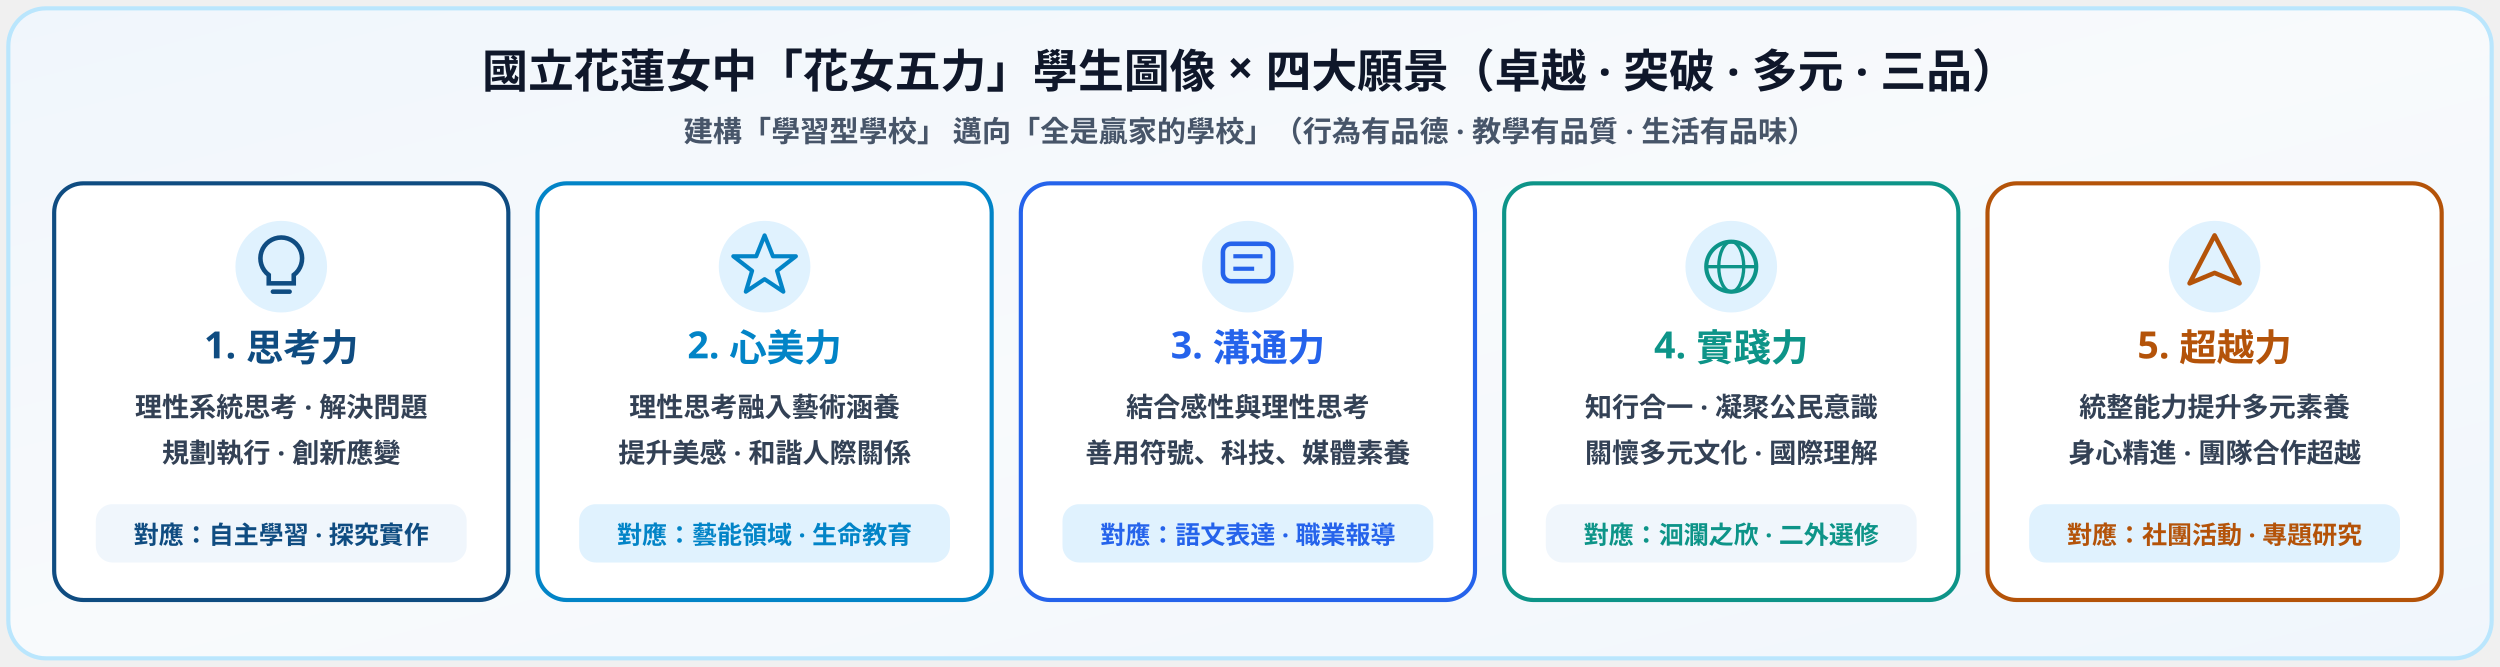
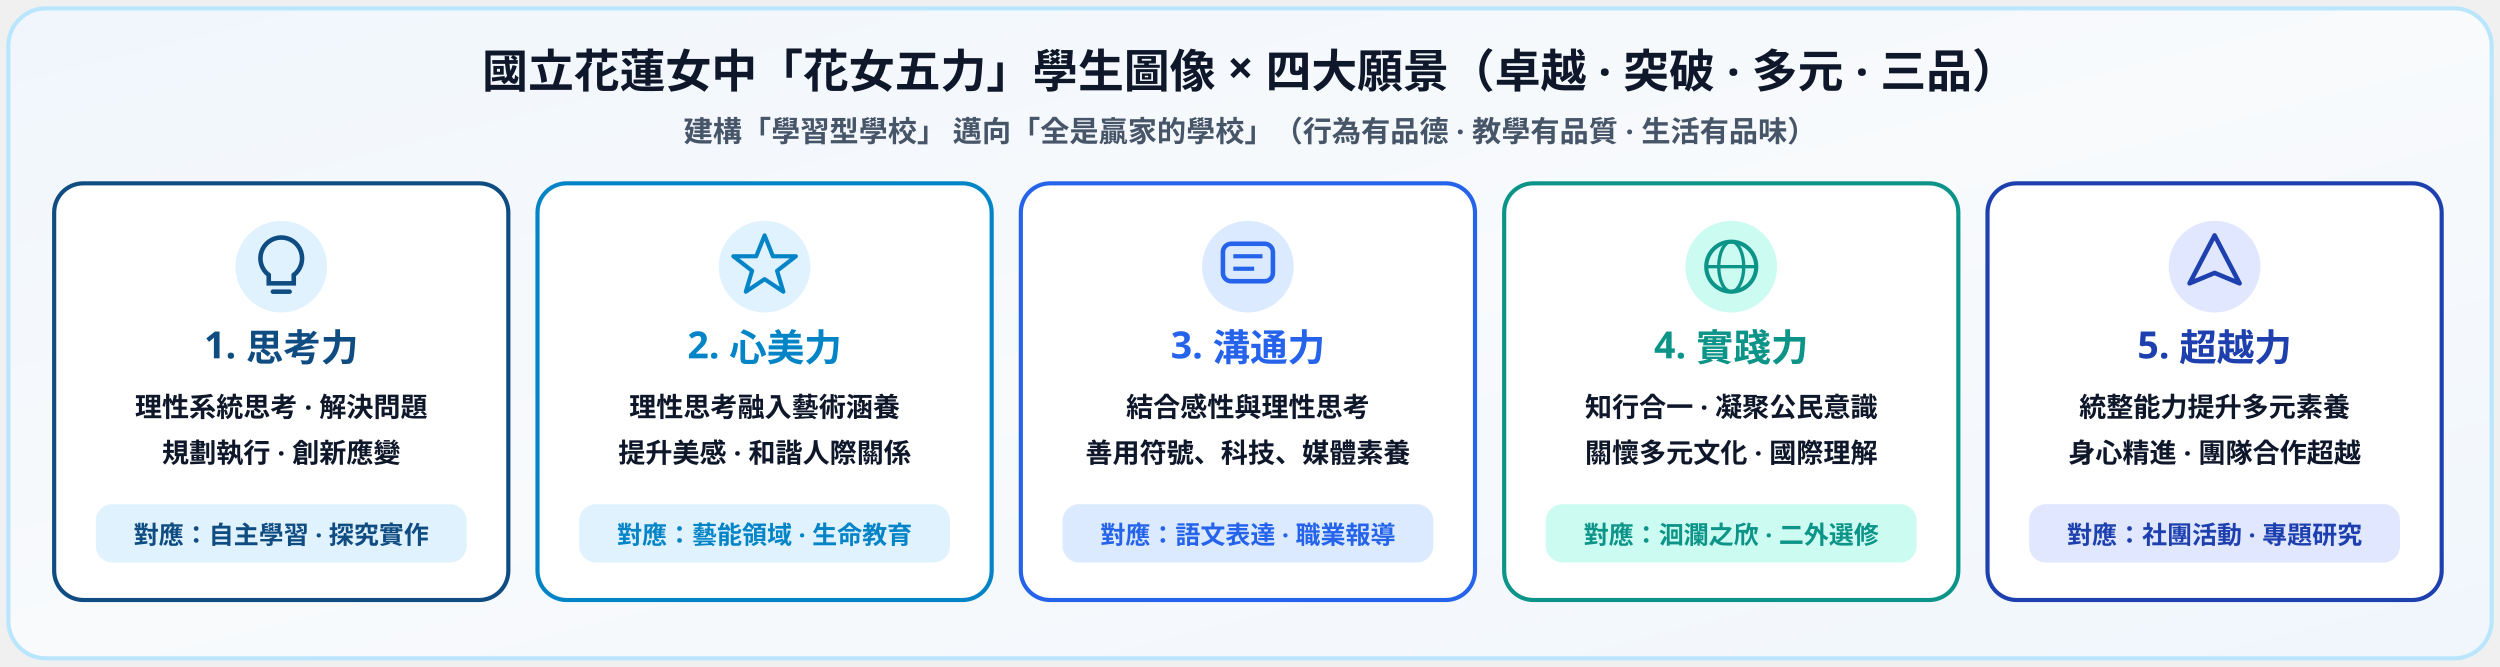
<svg xmlns="http://www.w3.org/2000/svg" viewBox="0 0 1200 320" width="100%" height="100%">
  <defs>
    <linearGradient id="bg5p" x1="0%" y1="0%" x2="100%" y2="100%">
      <stop offset="0%" stop-color="#F0F6FC" />
      <stop offset="50%" stop-color="#F8FAFC" />
      <stop offset="100%" stop-color="#F0F6FC" />
    </linearGradient>
  </defs>
  <rect x="4" y="4" width="1192" height="312" rx="18" fill="url(#bg5p)" stroke="#BAE6FD" stroke-width="2" />
  <text x="600" y="42" text-anchor="middle" font-family="'Noto Sans TC', 'PingFang TC', sans-serif" font-size="22" font-weight="900" fill="#0F172A">
    國立花蓮女中「花女五力」學生圖像 × 四大願景（卓越 ‧ 突破 ‧ 多元 ‧ 三品）
  </text>
  <text x="600" y="68" text-anchor="middle" font-family="'Noto Sans TC', sans-serif" font-size="14" font-weight="600" fill="#475569">
    建構「學習型學校」  邁向「全是贏家的學校」（行為有品德 ‧ 教學有品質 ‧ 生活有品味）
  </text>
  <g transform="translate(26, 88)">
    <rect x="0" y="0" width="218" height="200" rx="14" fill="#FFFFFF" stroke="#0F4C81" stroke-width="2" />
    <circle cx="109" cy="40" r="22" fill="#E0F2FE" />
    <path d="M109 26 a10 10 0 0 1 6 18 v4 h-12 v-4 a10 10 0 0 1 6 -18 z M105 52 h8" fill="none" stroke="#0F4C81" stroke-width="2.2" stroke-linecap="round" />
    <text x="109" y="84" text-anchor="middle" font-family="'Noto Sans TC', sans-serif" font-size="18" font-weight="900" fill="#0F4C81">1. 思考力</text>
-     <text x="109" y="112" text-anchor="middle" font-family="'Noto Sans TC', sans-serif" font-size="13" font-weight="600" fill="#334155">理性系統思考 ‧ 解決問題</text>
-     <text x="109" y="134" text-anchor="middle" font-family="'Noto Sans TC', sans-serif" font-size="13" font-weight="600" fill="#334155">規劃執行 ‧ 創新應變</text>
-     <rect x="20" y="154" width="178" height="28" rx="8" fill="#F0F6FC" />
+     <text x="109" y="112" text-anchor="middle" font-family="'Noto Sans TC', sans-serif" font-size="13" font-weight="600" fill="#0F172A">理性系統思考 ‧ 解決問題</text>
+     <text x="109" y="134" text-anchor="middle" font-family="'Noto Sans TC', sans-serif" font-size="13" font-weight="600" fill="#0F172A">規劃執行 ‧ 創新應變</text>
+     <rect x="20" y="154" width="178" height="28" rx="8" fill="#E0F2FE" />
    <text x="109" y="173" text-anchor="middle" font-family="'Noto Sans TC', sans-serif" font-size="12" font-weight="700" fill="#0F4C81">對應：自主學習 ‧ 探究實作</text>
    <rect x="232" y="0" width="218" height="200" rx="14" fill="#FFFFFF" stroke="#0284C7" stroke-width="2" />
    <circle cx="341" cy="40" r="22" fill="#E0F2FE" />
    <polygon points="341,25 345,35 356,35 347,42 350,52 341,46 332,52 335,42 326,35 337,35" fill="none" stroke="#0284C7" stroke-width="2" stroke-linejoin="round" />
    <text x="341" y="84" text-anchor="middle" font-family="'Noto Sans TC', sans-serif" font-size="18" font-weight="900" fill="#0284C7">2. 心美力</text>
-     <text x="341" y="112" text-anchor="middle" font-family="'Noto Sans TC', sans-serif" font-size="13" font-weight="600" fill="#334155">理性思考融入藝術涵養</text>
-     <text x="341" y="134" text-anchor="middle" font-family="'Noto Sans TC', sans-serif" font-size="13" font-weight="600" fill="#334155">提升美感 ‧ 和諧人際關係</text>
+     <text x="341" y="112" text-anchor="middle" font-family="'Noto Sans TC', sans-serif" font-size="13" font-weight="600" fill="#0F172A">理性思考融入藝術涵養</text>
+     <text x="341" y="134" text-anchor="middle" font-family="'Noto Sans TC', sans-serif" font-size="13" font-weight="600" fill="#0F172A">提升美感 ‧ 和諧人際關係</text>
    <rect x="252" y="154" width="178" height="28" rx="8" fill="#E0F2FE" />
    <text x="341" y="173" text-anchor="middle" font-family="'Noto Sans TC', sans-serif" font-size="12" font-weight="700" fill="#0284C7">對應：藝能領域 ‧ 生命教育</text>
    <rect x="464" y="0" width="218" height="200" rx="14" fill="#FFFFFF" stroke="#2563EB" stroke-width="2" />
-     <circle cx="573" cy="40" r="22" fill="#E0F2FE" />
+     <circle cx="573" cy="40" r="22" fill="#DBEAFE" />
    <rect x="561" y="29" width="24" height="18" rx="4" fill="none" stroke="#2563EB" stroke-width="2.2" />
    <line x1="566" y1="35" x2="580" y2="35" stroke="#2563EB" stroke-width="2" />
    <line x1="566" y1="41" x2="576" y2="41" stroke="#2563EB" stroke-width="2" />
    <text x="573" y="84" text-anchor="middle" font-family="'Noto Sans TC', sans-serif" font-size="18" font-weight="900" fill="#2563EB">3. 溝通力</text>
-     <text x="573" y="112" text-anchor="middle" font-family="'Noto Sans TC', sans-serif" font-size="13" font-weight="600" fill="#334155">結合感性與理性思考</text>
-     <text x="573" y="134" text-anchor="middle" font-family="'Noto Sans TC', sans-serif" font-size="13" font-weight="600" fill="#334155">善用符號、科技、媒體素養</text>
-     <rect x="484" y="154" width="178" height="28" rx="8" fill="#E0F2FE" />
+     <text x="573" y="112" text-anchor="middle" font-family="'Noto Sans TC', sans-serif" font-size="13" font-weight="600" fill="#0F172A">結合感性與理性思考</text>
+     <text x="573" y="134" text-anchor="middle" font-family="'Noto Sans TC', sans-serif" font-size="13" font-weight="600" fill="#0F172A">善用符號、科技、媒體素養</text>
+     <rect x="484" y="154" width="178" height="28" rx="8" fill="#DBEAFE" />
    <text x="573" y="173" text-anchor="middle" font-family="'Noto Sans TC', sans-serif" font-size="12" font-weight="700" fill="#2563EB">對應：語文表達 ‧ 職業報導</text>
    <rect x="696" y="0" width="218" height="200" rx="14" fill="#FFFFFF" stroke="#0D9488" stroke-width="2" />
-     <circle cx="805" cy="40" r="22" fill="#E0F2FE" />
+     <circle cx="805" cy="40" r="22" fill="#CCFBF1" />
    <circle cx="805" cy="40" r="12" fill="none" stroke="#0D9488" stroke-width="2" />
    <ellipse cx="805" cy="40" rx="6" ry="12" fill="none" stroke="#0D9488" stroke-width="1.6" />
    <line x1="793" y1="40" x2="817" y2="40" stroke="#0D9488" stroke-width="1.6" />
    <text x="805" y="84" text-anchor="middle" font-family="'Noto Sans TC', sans-serif" font-size="18" font-weight="900" fill="#0D9488">4. 實踐力</text>
-     <text x="805" y="112" text-anchor="middle" font-family="'Noto Sans TC', sans-serif" font-size="13" font-weight="600" fill="#334155">知行合一 ‧ 凝聚公民意識</text>
-     <text x="805" y="134" text-anchor="middle" font-family="'Noto Sans TC', sans-serif" font-size="13" font-weight="600" fill="#334155">關懷多元文化 ‧ 國際理解</text>
-     <rect x="716" y="154" width="178" height="28" rx="8" fill="#F0F6FC" />
+     <text x="805" y="112" text-anchor="middle" font-family="'Noto Sans TC', sans-serif" font-size="13" font-weight="600" fill="#0F172A">知行合一 ‧ 凝聚公民意識</text>
+     <text x="805" y="134" text-anchor="middle" font-family="'Noto Sans TC', sans-serif" font-size="13" font-weight="600" fill="#0F172A">關懷多元文化 ‧ 國際理解</text>
+     <rect x="716" y="154" width="178" height="28" rx="8" fill="#CCFBF1" />
    <text x="805" y="173" text-anchor="middle" font-family="'Noto Sans TC', sans-serif" font-size="12" font-weight="700" fill="#0D9488">對應：洄瀾之欣 ‧ 二外選修</text>
-     <rect x="928" y="0" width="218" height="200" rx="14" fill="#FFFFFF" stroke="#B45309" stroke-width="2" />
-     <circle cx="1037" cy="40" r="22" fill="#E0F2FE" />
-     <polygon points="1037,25 1049,48 1037,43 1025,48" fill="none" stroke="#B45309" stroke-width="2.2" stroke-linejoin="round" />
-     <text x="1037" y="84" text-anchor="middle" font-family="'Noto Sans TC', sans-serif" font-size="18" font-weight="900" fill="#B45309">5. 超越力</text>
-     <text x="1037" y="112" text-anchor="middle" font-family="'Noto Sans TC', sans-serif" font-size="13" font-weight="600" fill="#334155">統整能力提升多元素養</text>
-     <text x="1037" y="134" text-anchor="middle" font-family="'Noto Sans TC', sans-serif" font-size="13" font-weight="600" fill="#334155">身心精進 ‧ 團隊合作超越</text>
-     <rect x="948" y="154" width="178" height="28" rx="8" fill="#E0F2FE" />
-     <text x="1037" y="173" text-anchor="middle" font-family="'Noto Sans TC', sans-serif" font-size="12" font-weight="700" fill="#B45309">對應：社團活動 ‧ 專題研究</text>
+     <rect x="928" y="0" width="218" height="200" rx="14" fill="#FFFFFF" stroke="#1E40AF" stroke-width="2" />
+     <circle cx="1037" cy="40" r="22" fill="#E0E7FF" />
+     <polygon points="1037,25 1049,48 1037,43 1025,48" fill="none" stroke="#1E40AF" stroke-width="2.2" stroke-linejoin="round" />
+     <text x="1037" y="84" text-anchor="middle" font-family="'Noto Sans TC', sans-serif" font-size="18" font-weight="900" fill="#1E40AF">5. 超越力</text>
+     <text x="1037" y="112" text-anchor="middle" font-family="'Noto Sans TC', sans-serif" font-size="13" font-weight="600" fill="#0F172A">統整能力提升多元素養</text>
+     <text x="1037" y="134" text-anchor="middle" font-family="'Noto Sans TC', sans-serif" font-size="13" font-weight="600" fill="#0F172A">身心精進 ‧ 團隊合作超越</text>
+     <rect x="948" y="154" width="178" height="28" rx="8" fill="#E0E7FF" />
+     <text x="1037" y="173" text-anchor="middle" font-family="'Noto Sans TC', sans-serif" font-size="12" font-weight="700" fill="#1E40AF">對應：社團活動 ‧ 專題研究</text>
  </g>
</svg>
